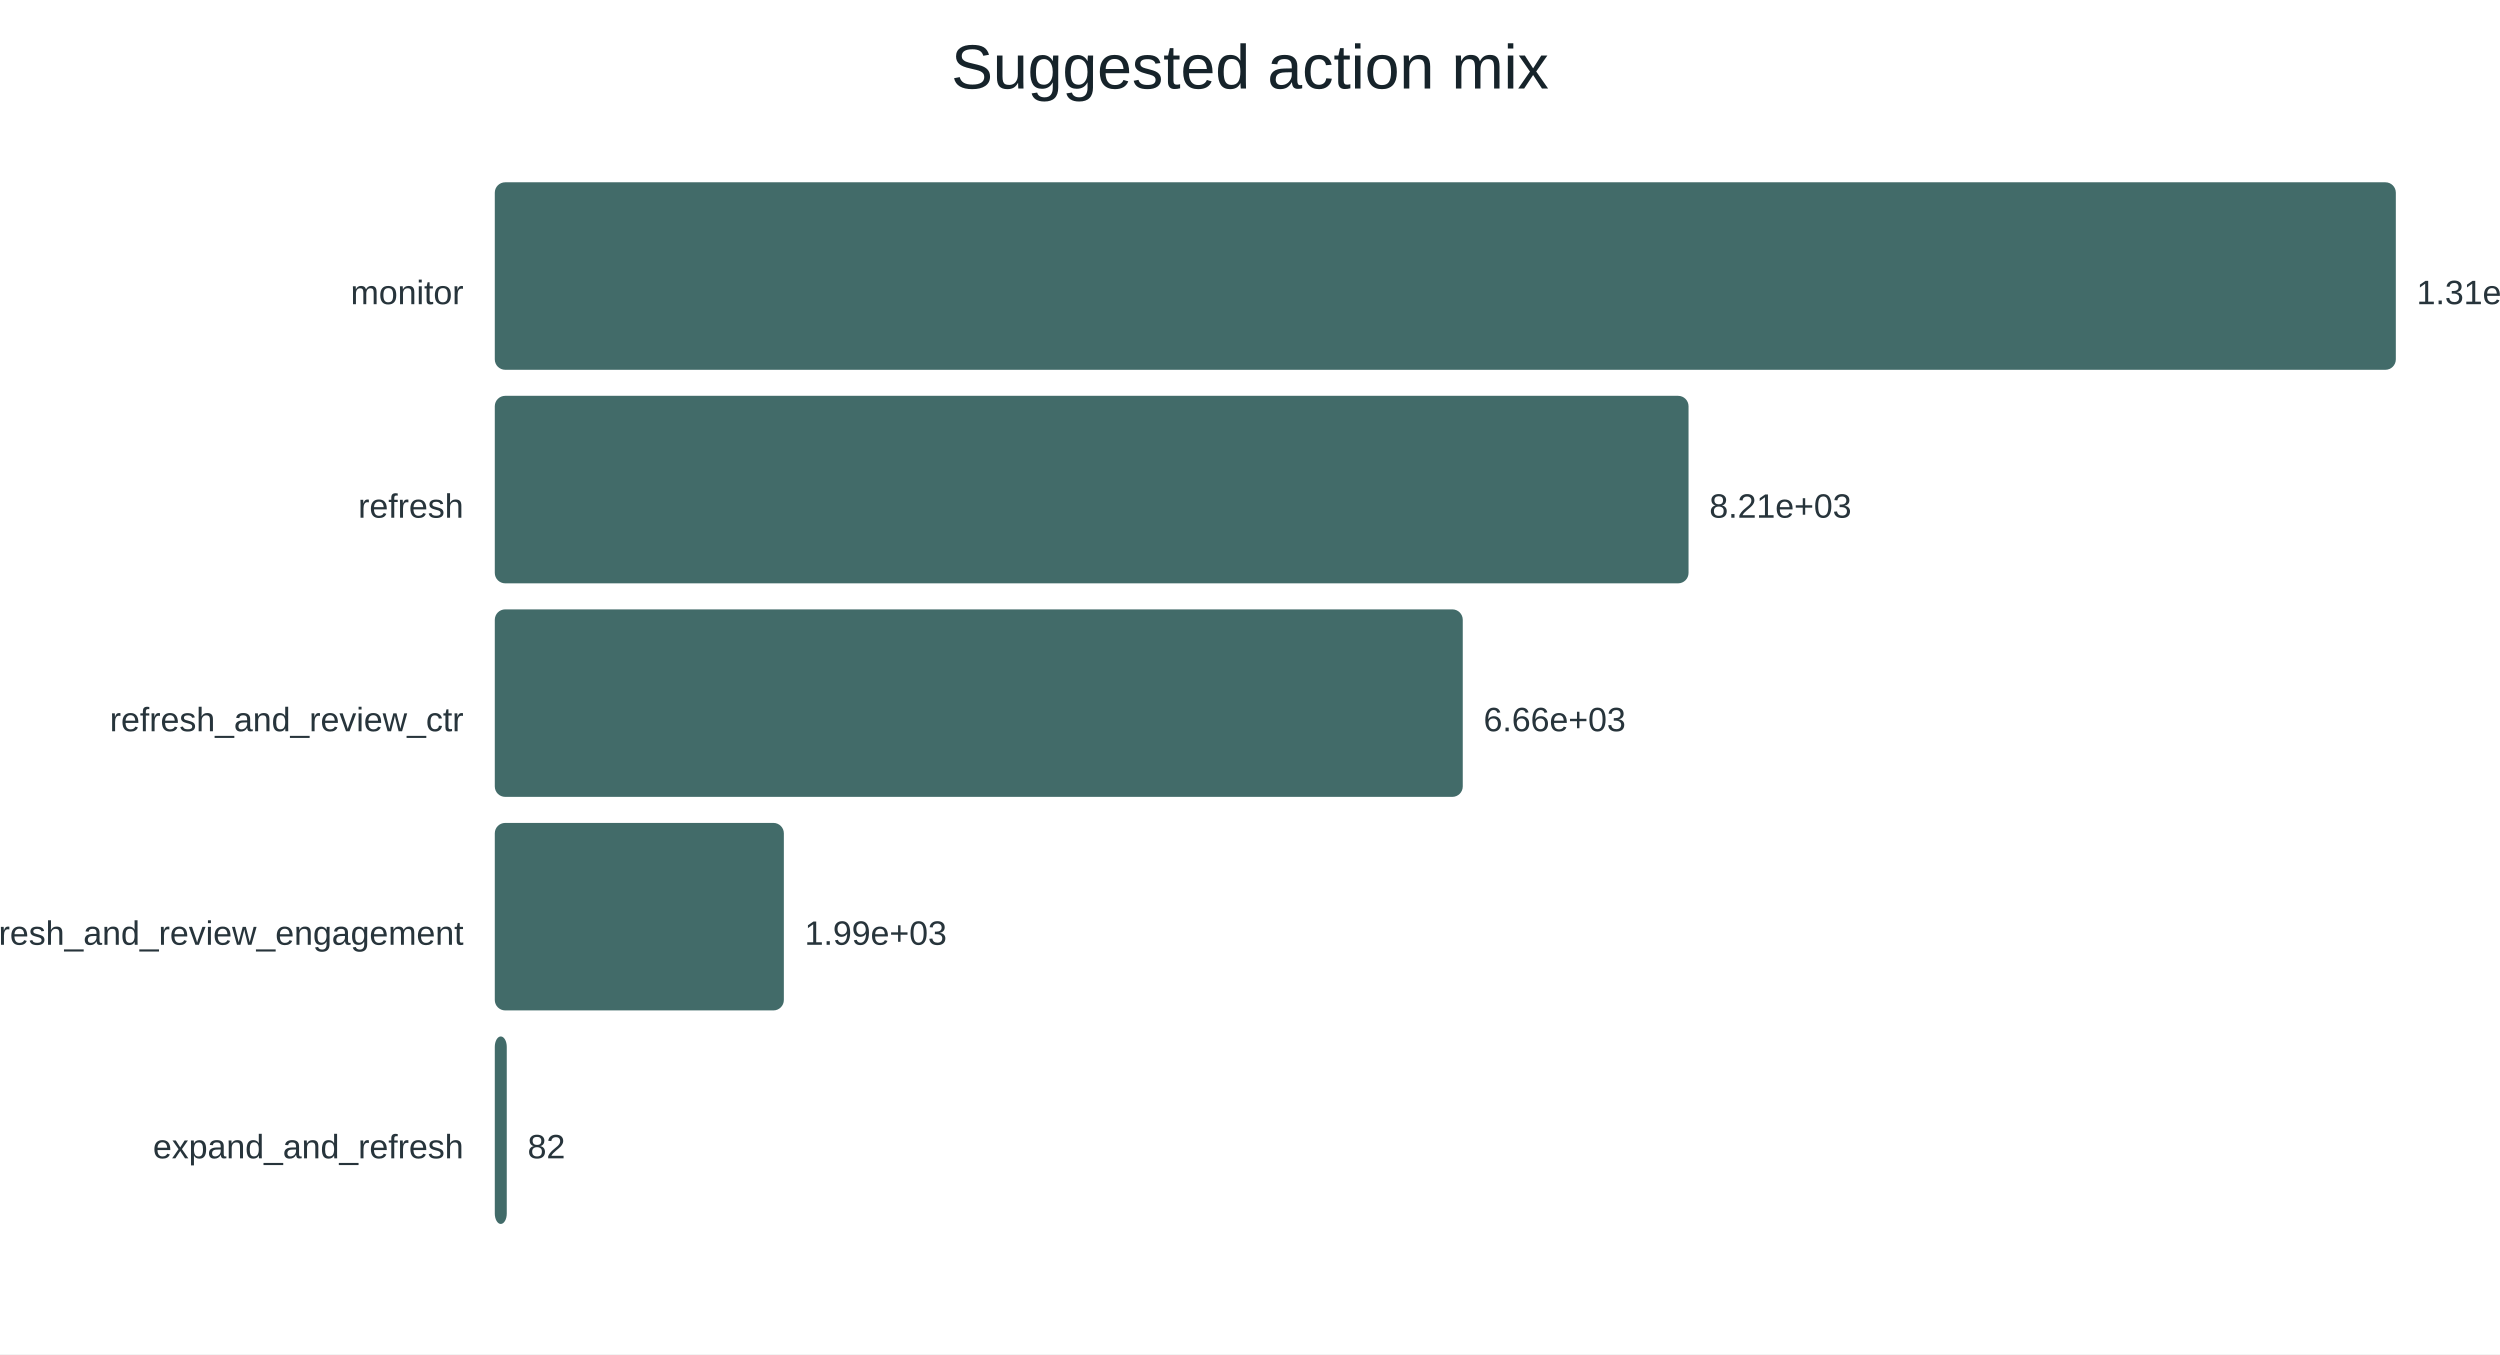
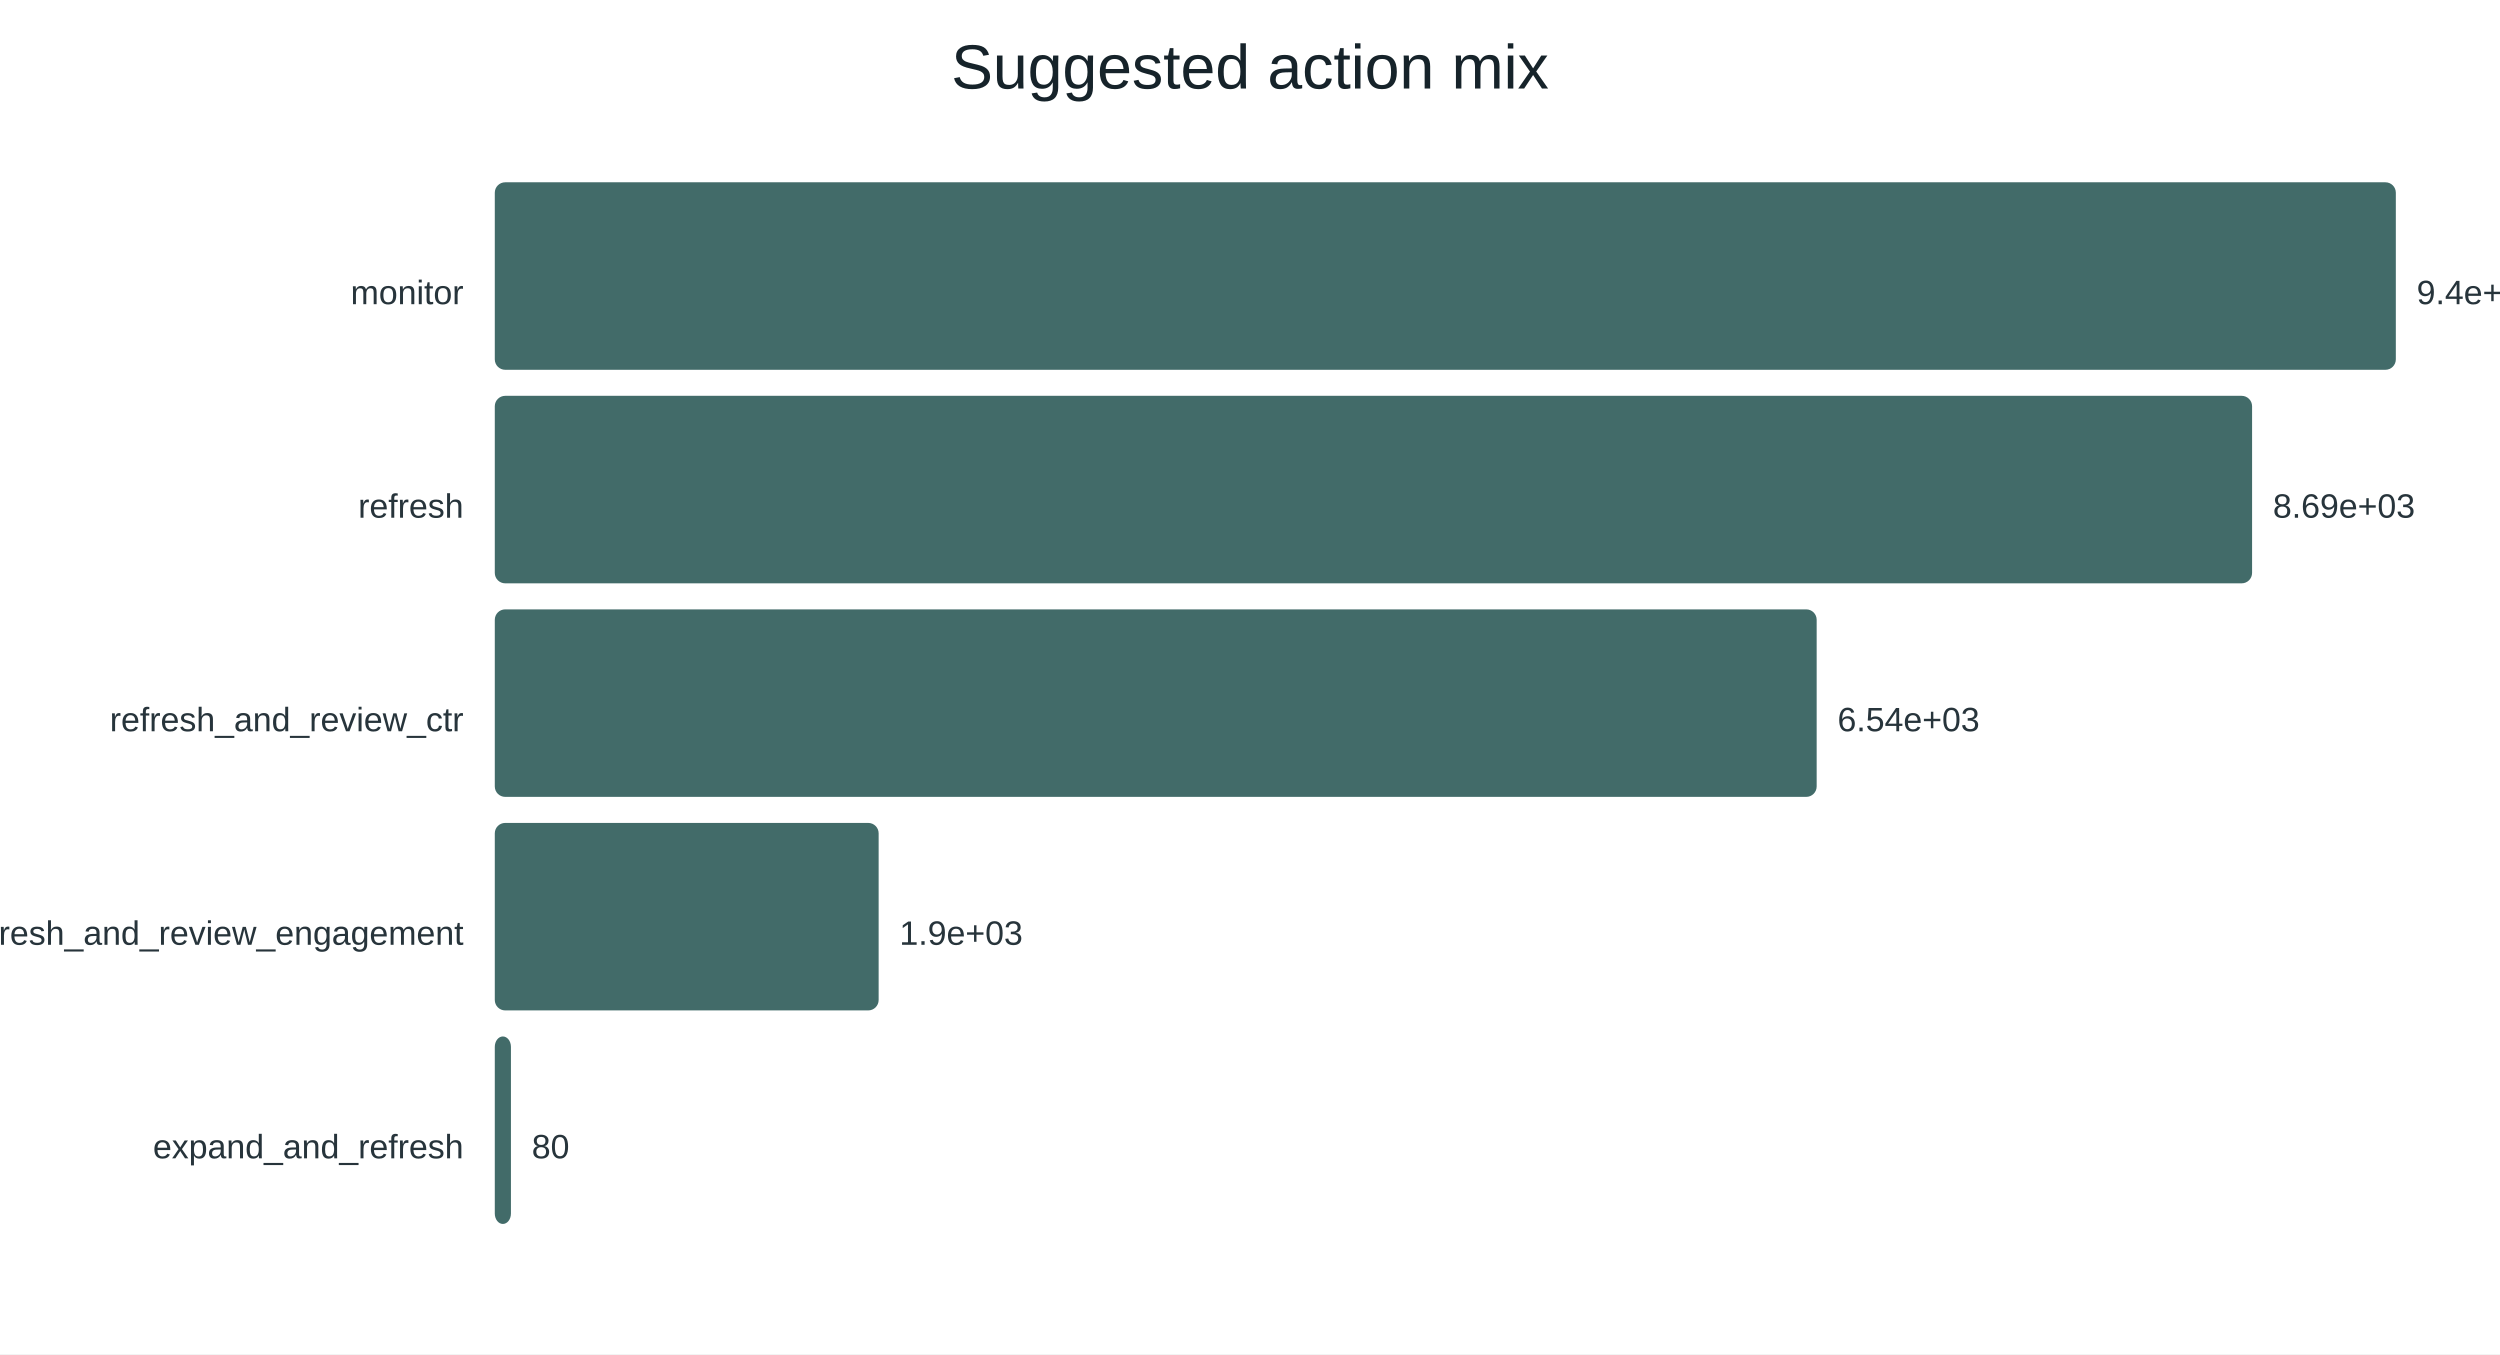
<svg xmlns="http://www.w3.org/2000/svg" width="960" height="520" viewBox="0 0 960 520">
  <rect width="100%" height="100%" fill="#ffffff" />
  <text x="480.0" y="34" text-anchor="middle" font-family="Arial" font-size="24" fill="#16232a">Suggested action mix</text>
  <text x="178" y="116.8" text-anchor="end" font-family="Arial" font-size="13" fill="#27343b">monitor</text>
  <rect x="190" y="70.0" width="730.0" height="72.0" fill="#426B69" rx="4" />
-   <text x="928.0" y="116.8" font-family="Arial" font-size="13" fill="#27343b">1.31e+04</text>
+   <text x="928.0" y="116.8" font-family="Arial" font-size="13" fill="#27343b">9.4e+03</text>
  <text x="178" y="198.8" text-anchor="end" font-family="Arial" font-size="13" fill="#27343b">refresh</text>
-   <rect x="190" y="152.0" width="458.4" height="72.0" fill="#426B69" rx="4" />
-   <text x="656.4" y="198.8" font-family="Arial" font-size="13" fill="#27343b">8.21e+03</text>
+   <rect x="190" y="152.0" width="674.8" height="72.0" fill="#426B69" rx="4" />
+   <text x="872.8" y="198.8" font-family="Arial" font-size="13" fill="#27343b">8.69e+03</text>
  <text x="178" y="280.8" text-anchor="end" font-family="Arial" font-size="13" fill="#27343b">refresh_and_review_ctr</text>
-   <rect x="190" y="234.0" width="371.7" height="72.0" fill="#426B69" rx="4" />
-   <text x="569.7" y="280.8" font-family="Arial" font-size="13" fill="#27343b">6.66e+03</text>
+   <rect x="190" y="234.0" width="507.6" height="72.0" fill="#426B69" rx="4" />
+   <text x="705.6" y="280.8" font-family="Arial" font-size="13" fill="#27343b">6.54e+03</text>
  <text x="178" y="362.8" text-anchor="end" font-family="Arial" font-size="13" fill="#27343b">refresh_and_review_engagement</text>
-   <rect x="190" y="316.0" width="111.0" height="72.0" fill="#426B69" rx="4" />
-   <text x="309.0" y="362.8" font-family="Arial" font-size="13" fill="#27343b">1.99e+03</text>
+   <rect x="190" y="316.0" width="147.4" height="72.0" fill="#426B69" rx="4" />
+   <text x="345.4" y="362.8" font-family="Arial" font-size="13" fill="#27343b">1.9e+03</text>
  <text x="178" y="444.8" text-anchor="end" font-family="Arial" font-size="13" fill="#27343b">expand_and_refresh</text>
-   <rect x="190" y="398.0" width="4.6" height="72.0" fill="#426B69" rx="4" />
-   <text x="202.6" y="444.8" font-family="Arial" font-size="13" fill="#27343b">82</text>
+   <rect x="190" y="398.0" width="6.2" height="72.0" fill="#426B69" rx="4" />
+   <text x="204.2" y="444.8" font-family="Arial" font-size="13" fill="#27343b">80</text>
</svg>
